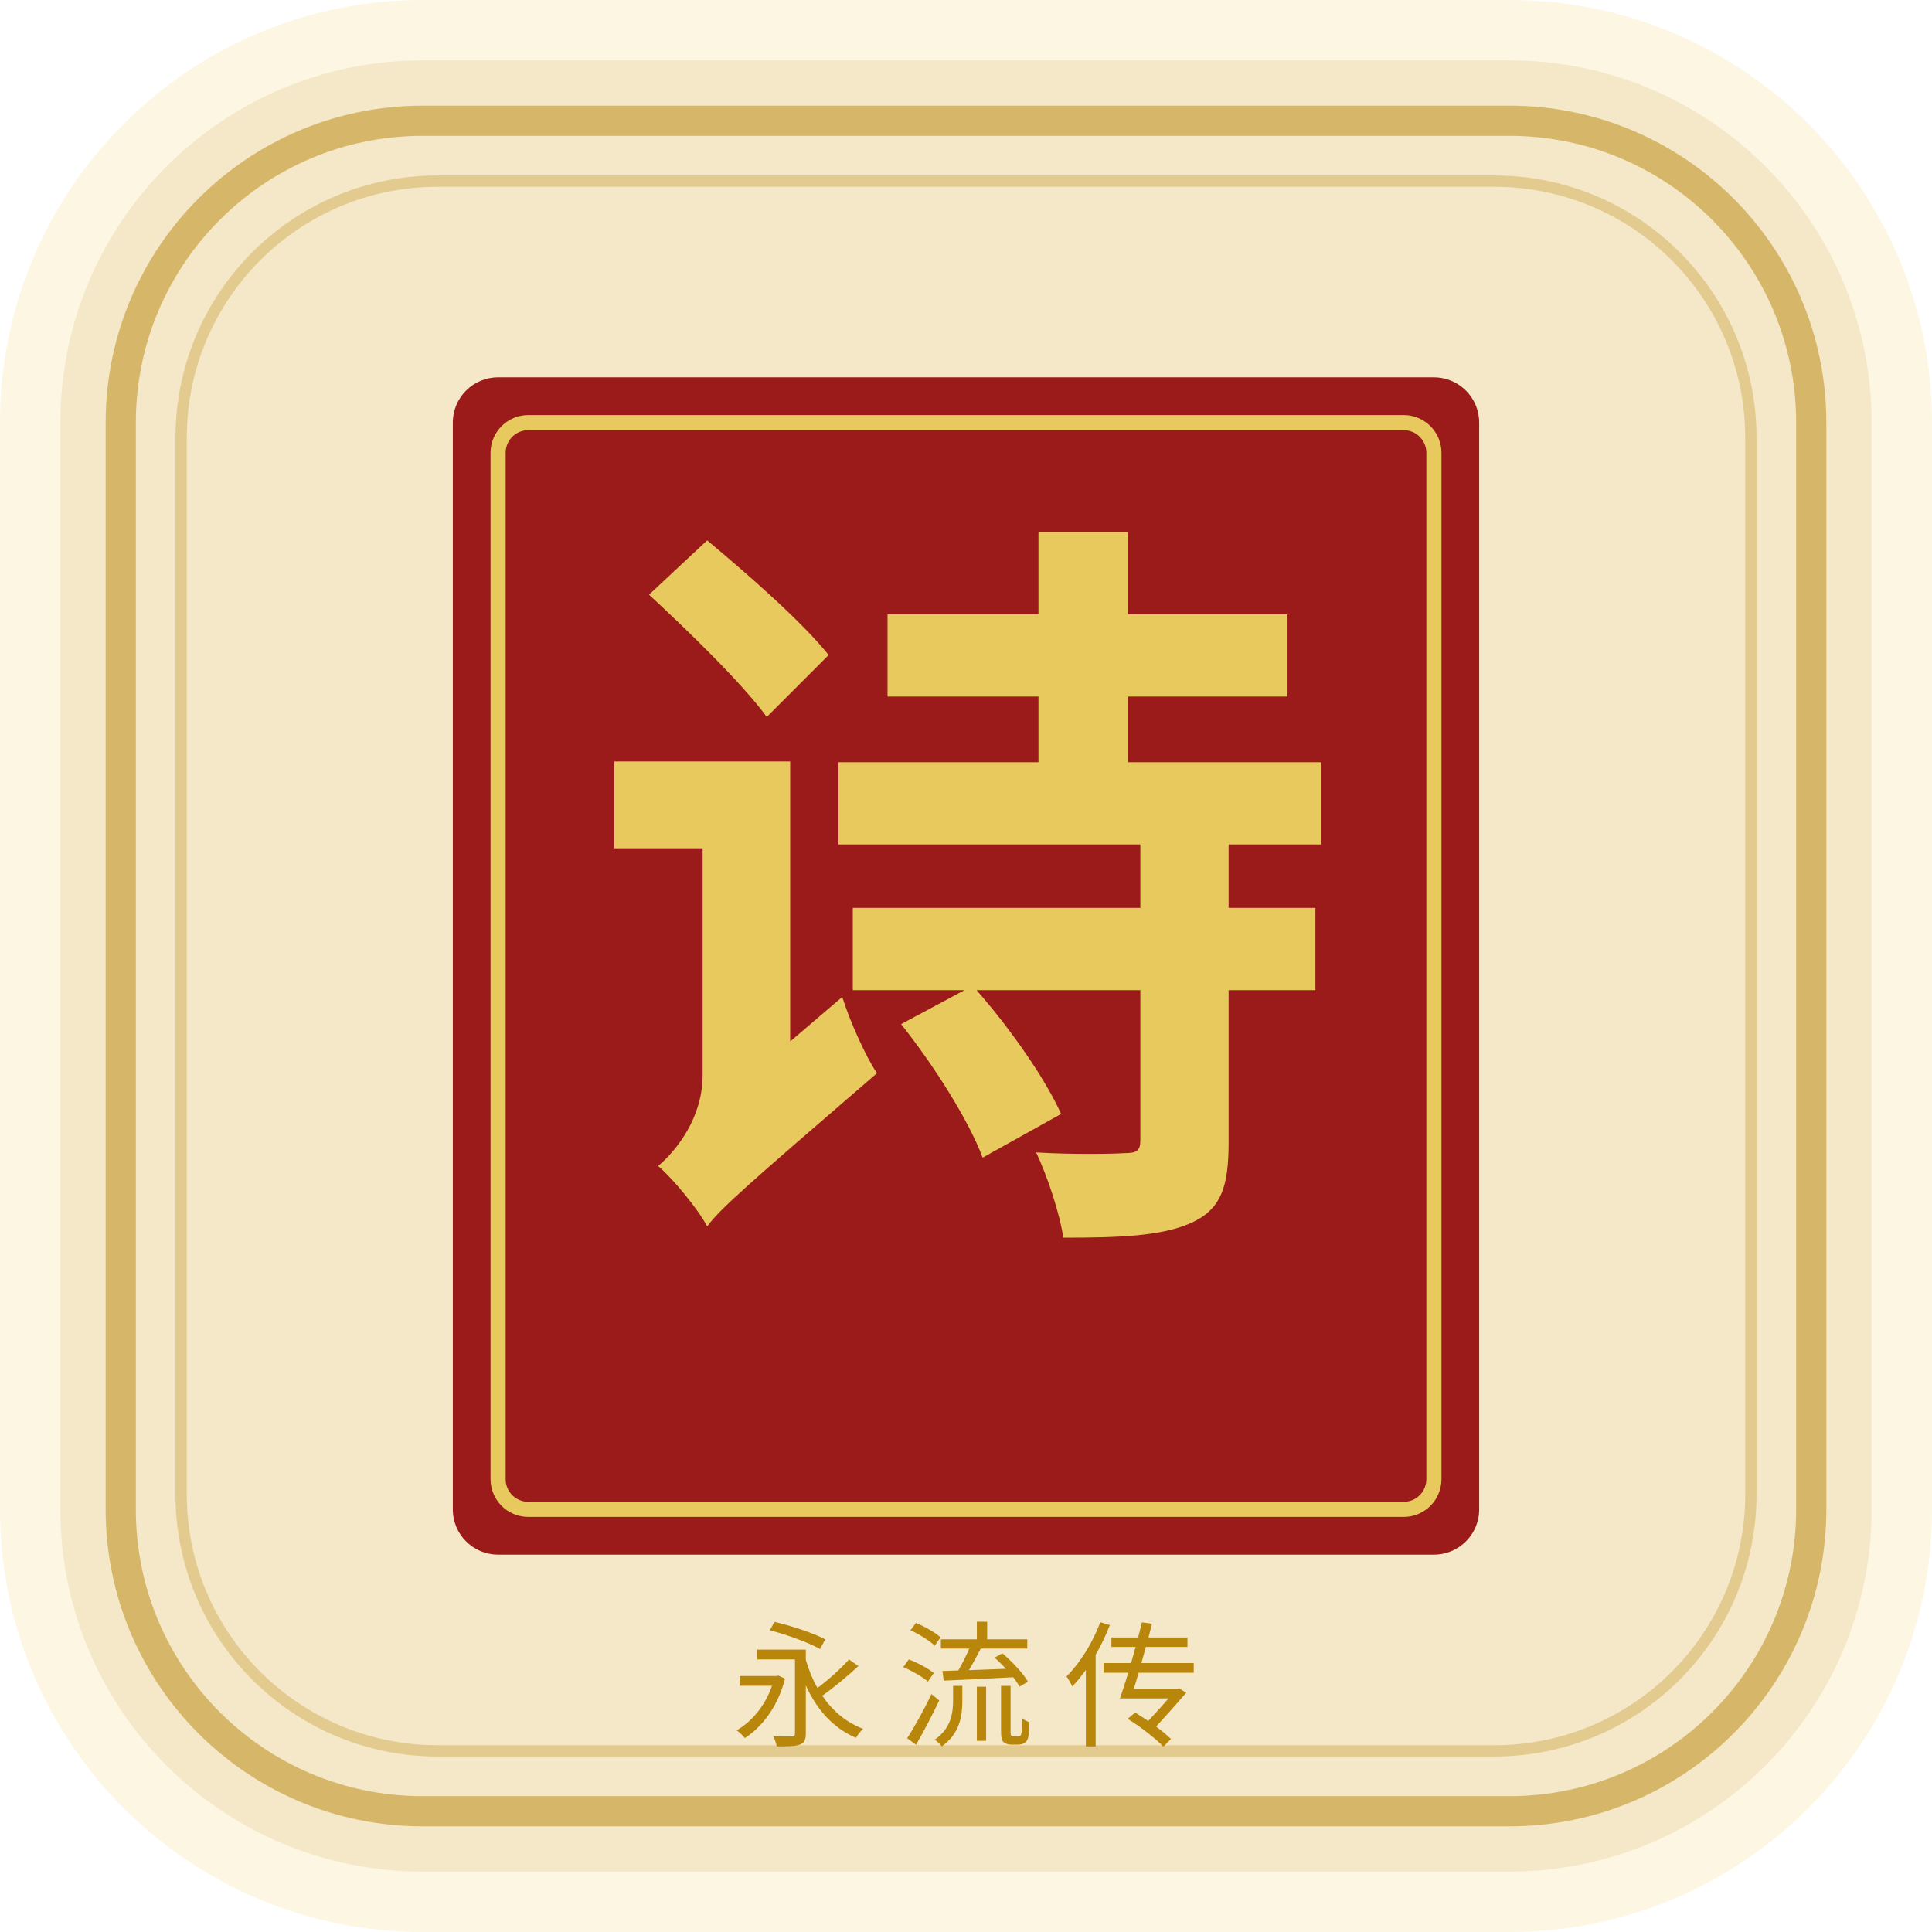
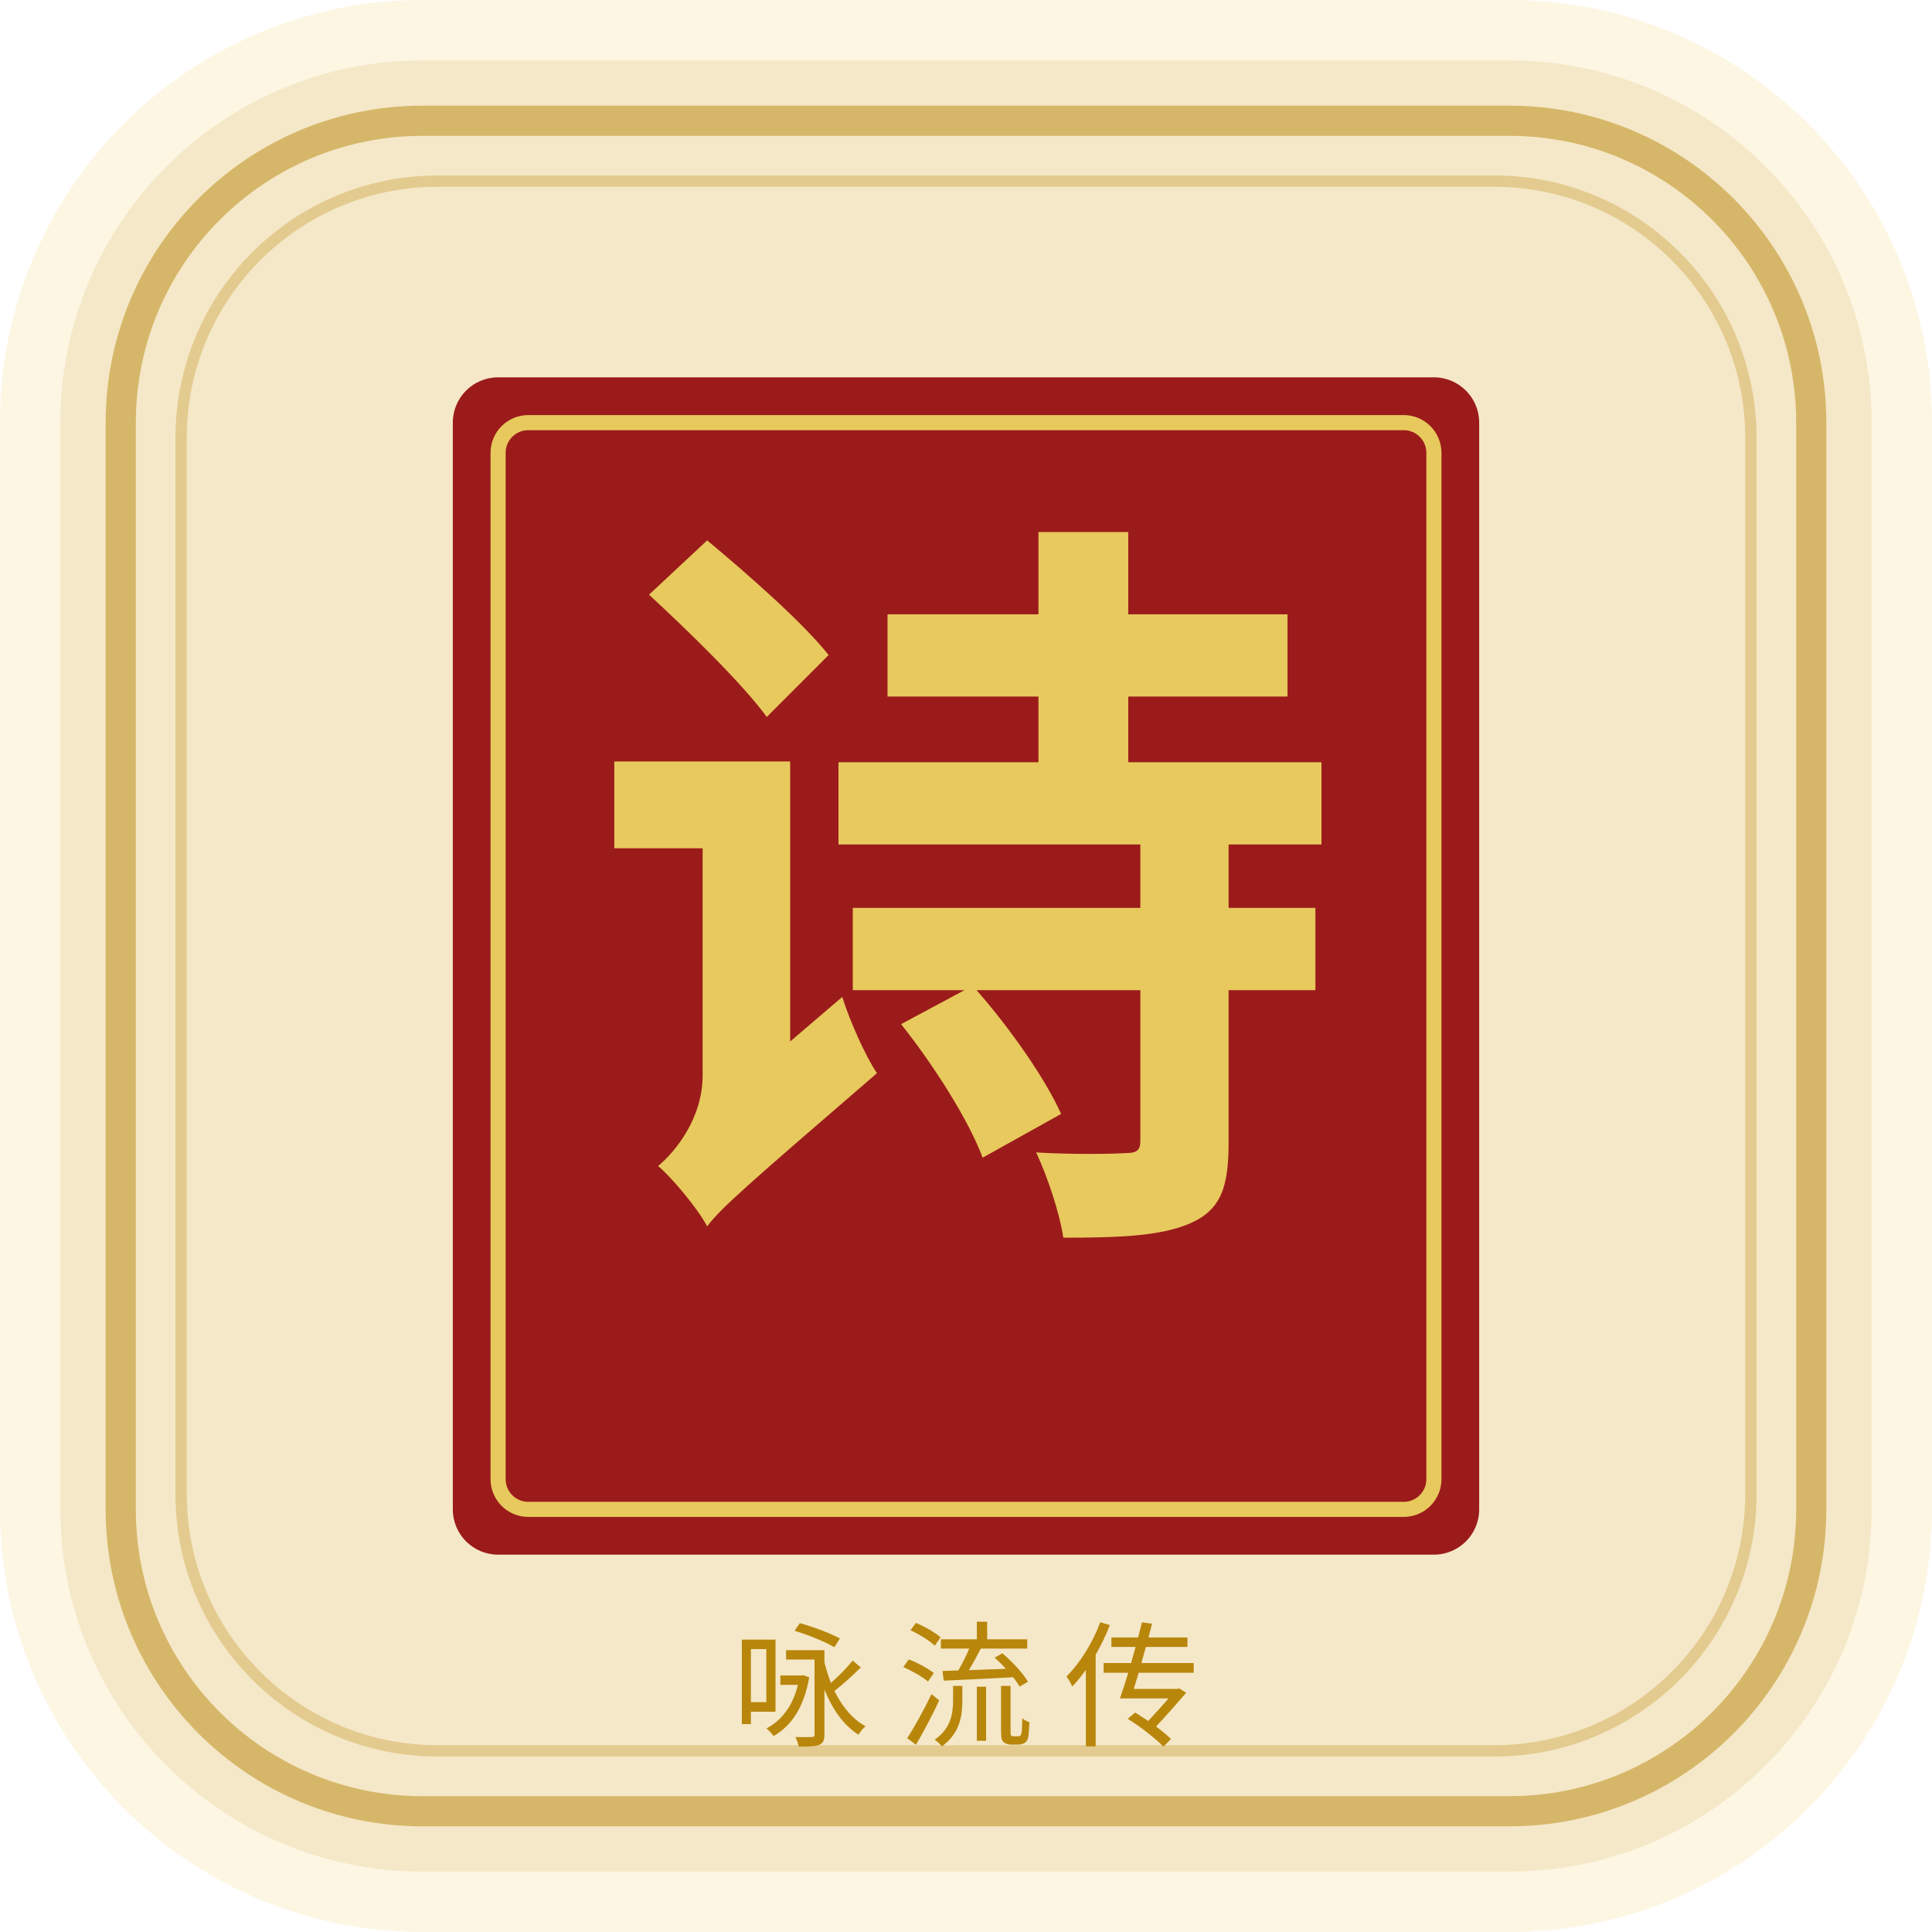
<svg xmlns="http://www.w3.org/2000/svg" viewBox="0 0 512 512">
  <rect width="512" height="512" rx="112" fill="#fdf6e3" />
  <rect x="16" y="16" width="480" height="480" rx="96" fill="#f5e8c8" />
  <rect x="32" y="32" width="448" height="448" rx="80" fill="none" stroke="#b8860b" stroke-width="8" opacity="0.5" />
  <rect x="48" y="48" width="416" height="416" rx="68" fill="none" stroke="#b8860b" stroke-width="3" opacity="0.3" />
  <rect x="120" y="100" width="272" height="312" rx="12" fill="#9b1b1b" />
  <rect x="132" y="112" width="248" height="288" rx="8" fill="none" stroke="#e8c95d" stroke-width="4" />
  <text x="256" y="310" text-anchor="middle" font-family="serif" font-size="200" font-weight="bold" fill="#e8c95d">诗</text>
-   <text x="256" y="460" text-anchor="middle" font-family="serif" font-size="36" fill="#b8860b" letter-spacing="8">永流传</text>
+   <text x="256" y="460" text-anchor="middle" font-family="serif" font-size="36" fill="#b8860b" letter-spacing="8">咏流传</text>
</svg>
